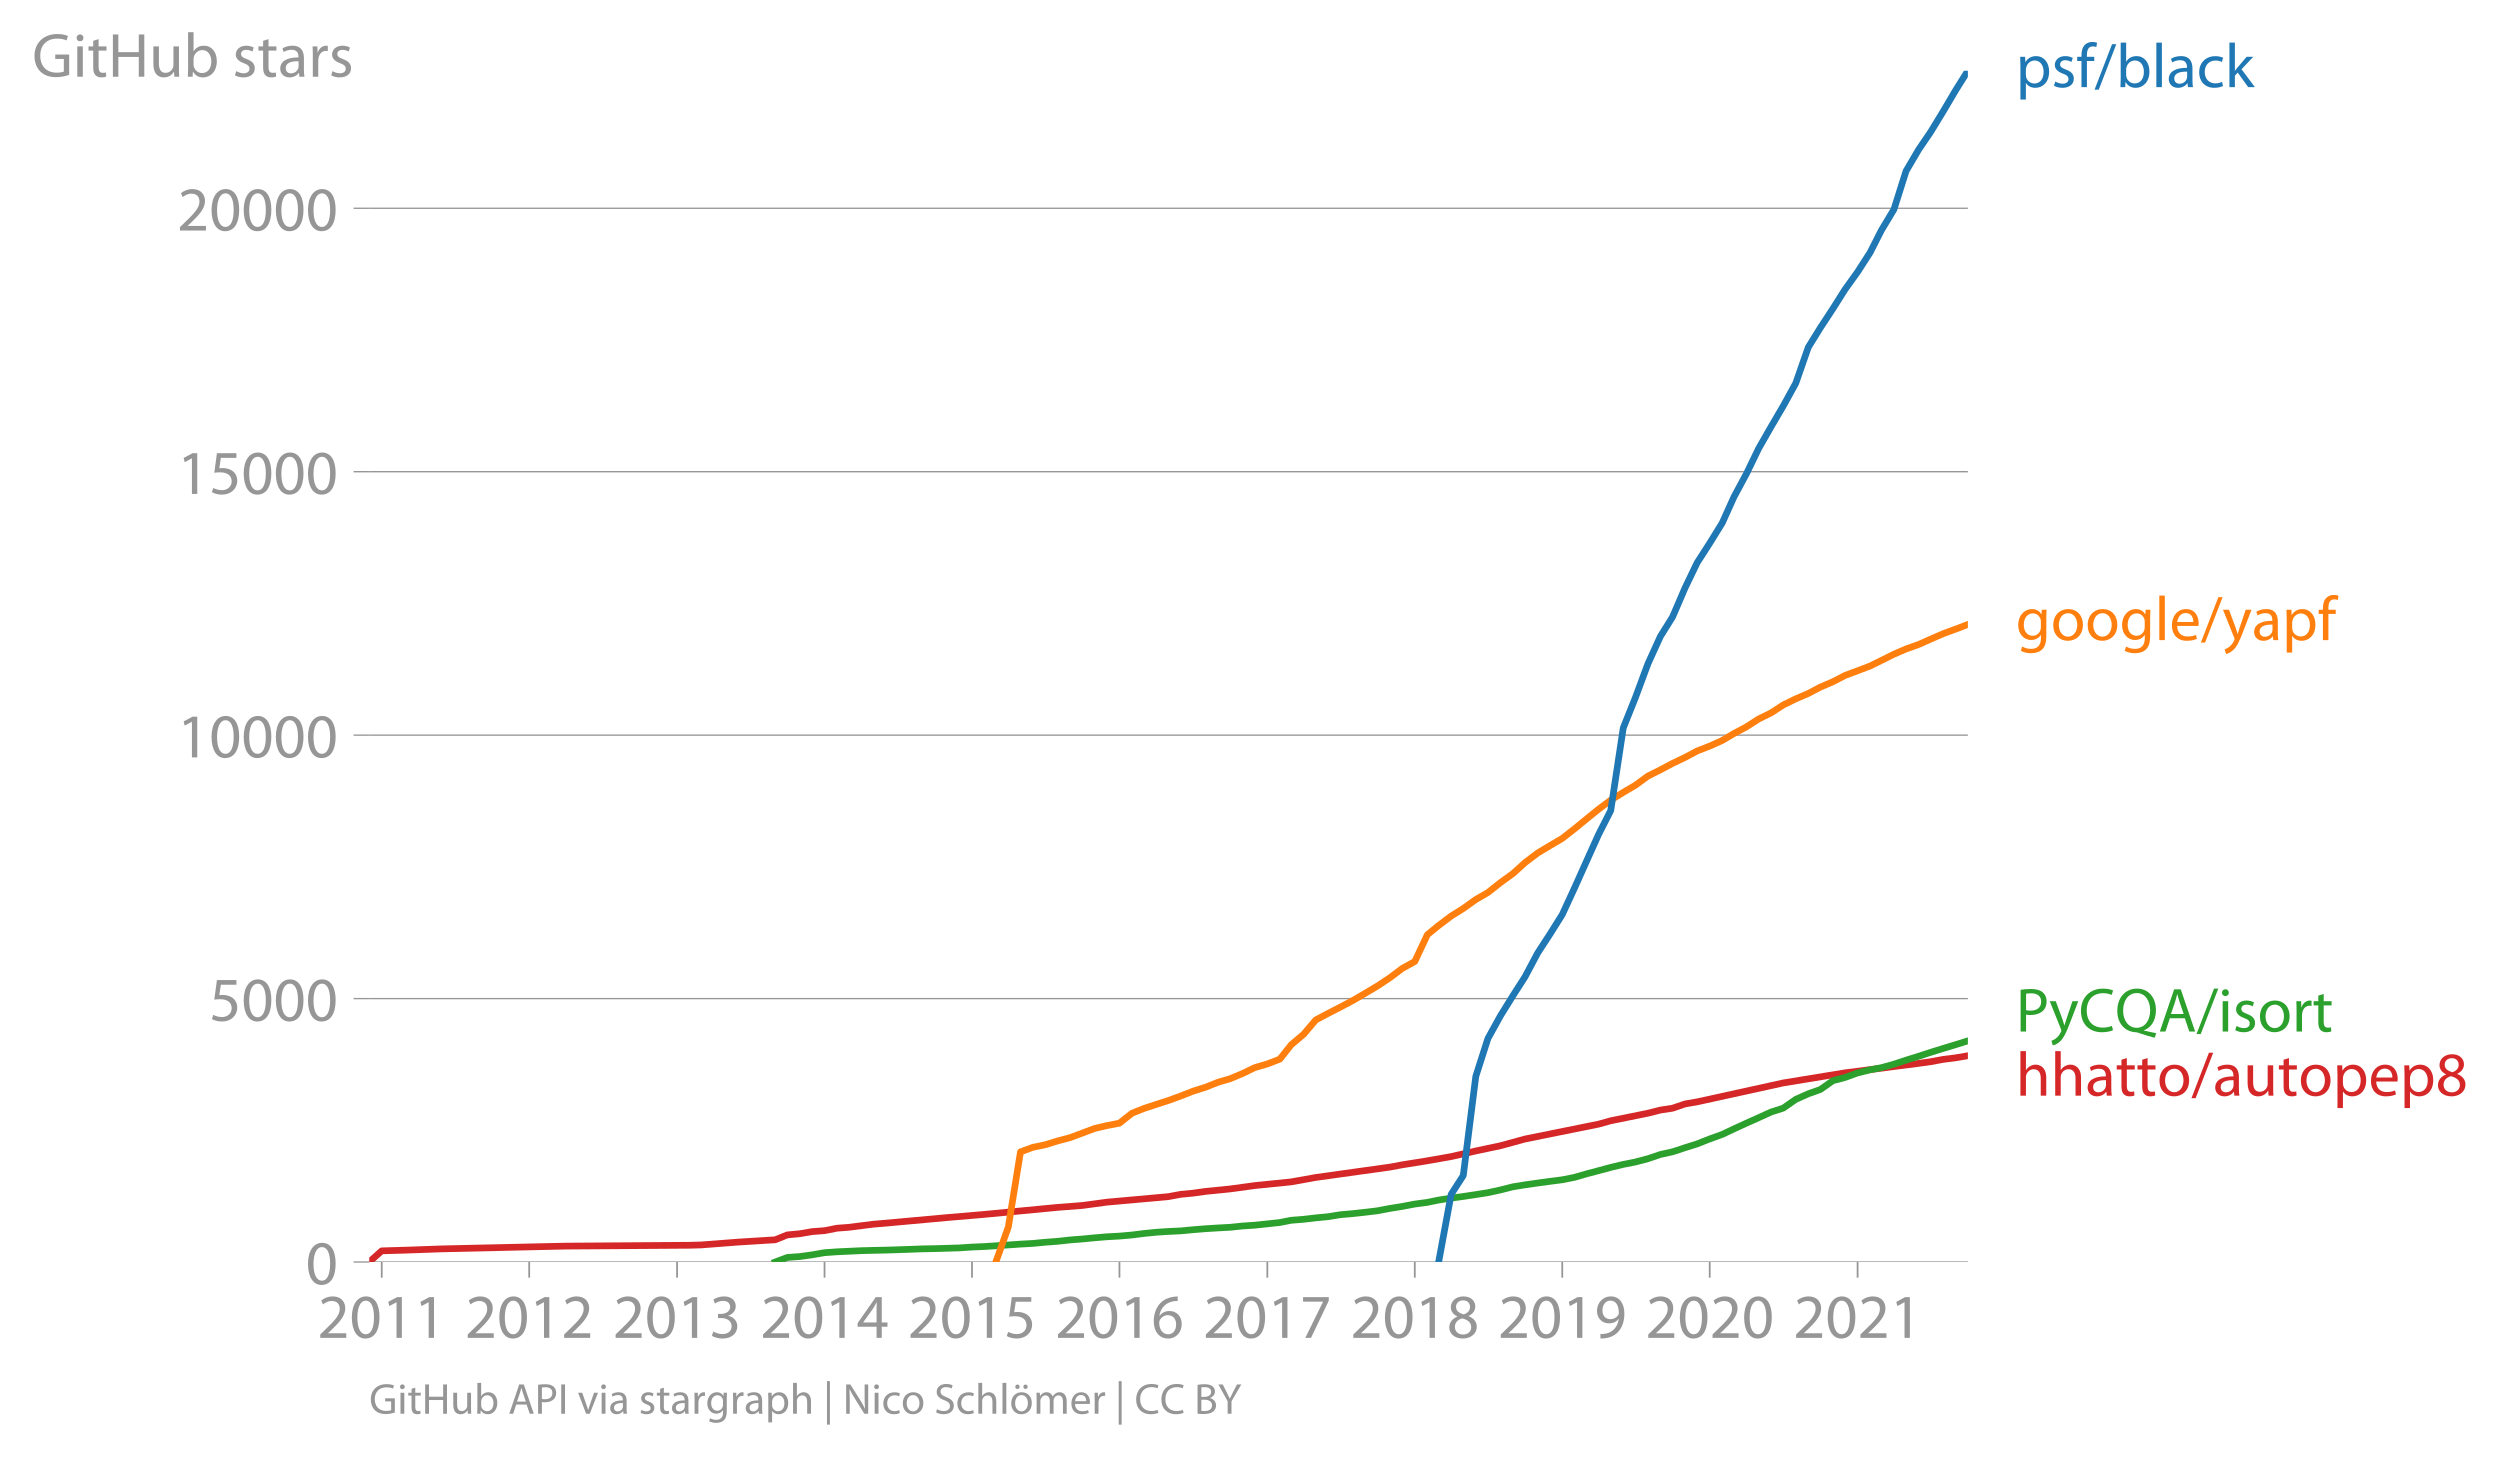
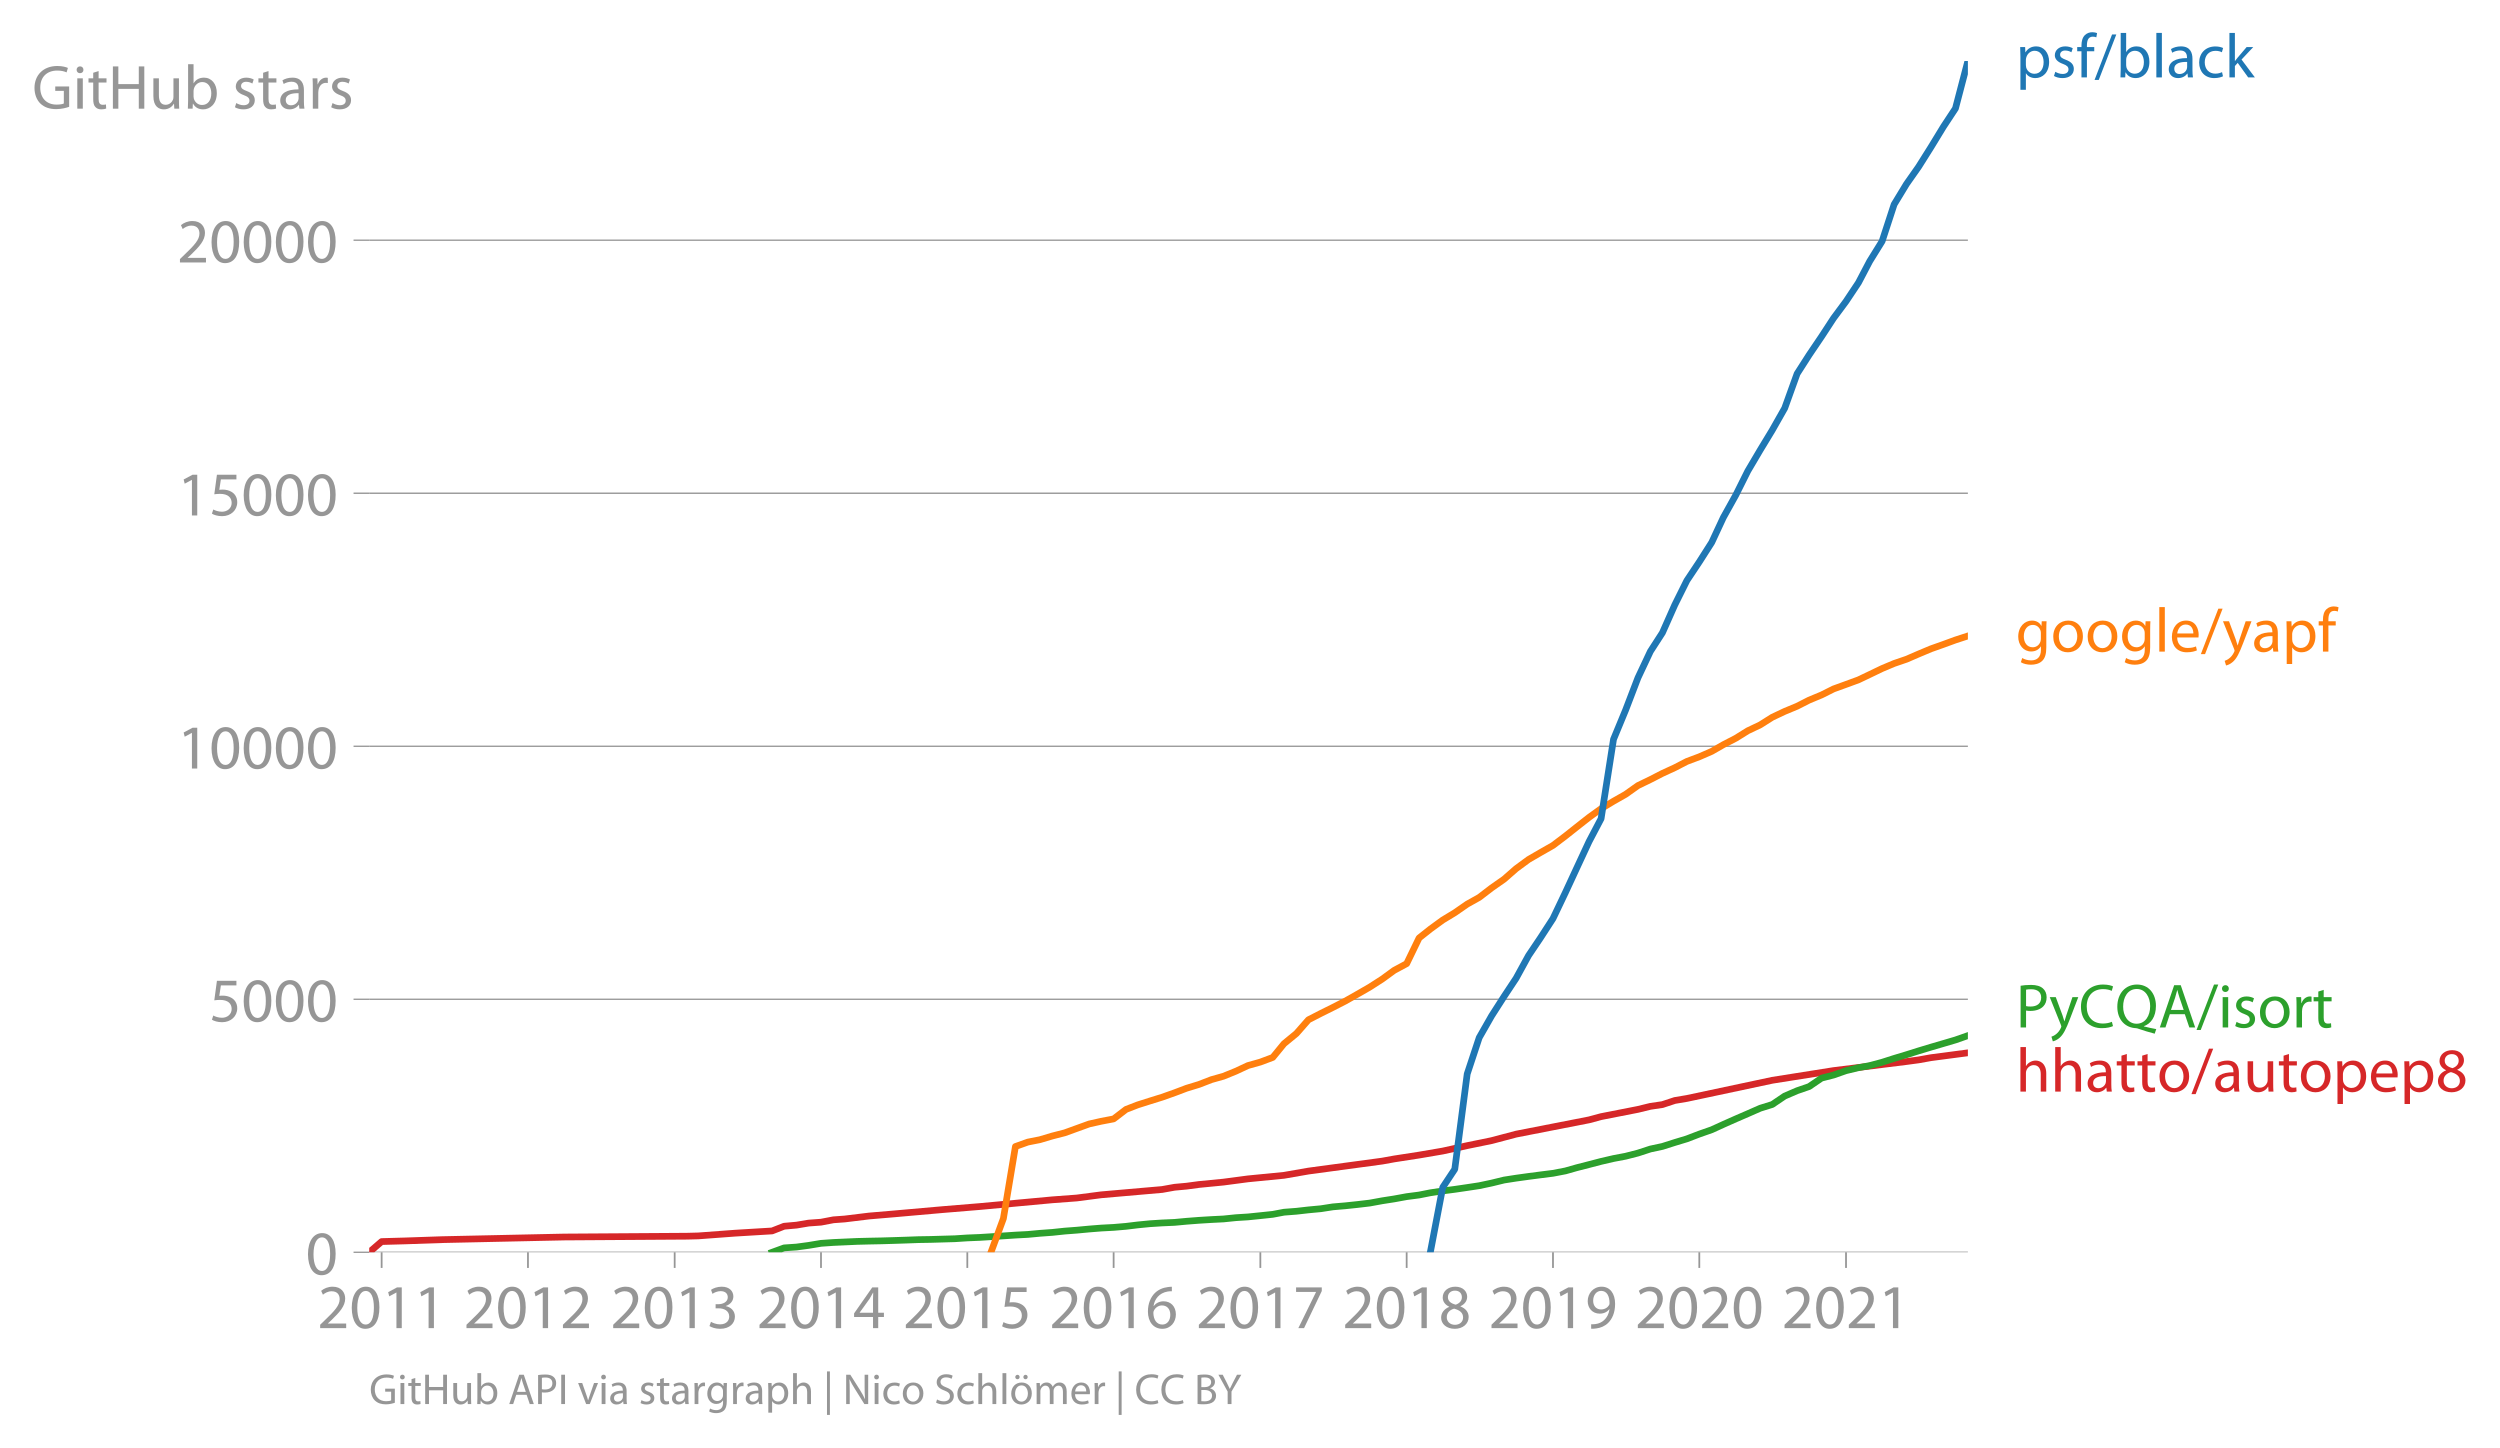
- <svg xmlns="http://www.w3.org/2000/svg" xmlns:xlink="http://www.w3.org/1999/xlink" height="433.924" viewBox="0 0 558.463 325.443" width="744.617">
+ <svg xmlns="http://www.w3.org/2000/svg" xmlns:xlink="http://www.w3.org/1999/xlink" height="431.029" viewBox="0 0 558.463 323.272" width="744.617">
  <defs>
    <style>*{stroke-linecap:butt;stroke-linejoin:round}</style>
  </defs>
  <g id="figure_1">
-     <path d="M0 325.443h558.463V0H0z" style="fill:none" id="patch_1" />
+     <path d="M0 323.272h558.463V0H0z" style="fill:none" id="patch_1" />
    <g id="axes_1">
-       <path d="M82.476 281.916h357.12V15.804H82.476z" style="fill:none" id="patch_2" />
+       <path d="M82.476 279.744h357.12V13.632H82.476z" style="fill:none" id="patch_2" />
      <g id="matplotlib.axis_1">
        <g id="xtick_1">
          <g id="line2d_1">
            <defs>
-               <path d="M0 0v3.5" id="m6f534d6efe" style="stroke:#969696;stroke-width:.4" />
-             </defs>
-             <use style="fill:#969696;stroke:#969696;stroke-width:.4" x="85.274" xlink:href="#m6f534d6efe" y="281.916" />
-           </g>
-           <g style="fill:#969696" transform="matrix(.14 0 0 -.14 70.91 298.856)" id="text_1">
+               <path d="M0 0v3.5" id="m4d431ffaff" style="stroke:#969696;stroke-width:.4" />
+             </defs>
+             <use style="fill:#969696;stroke:#969696;stroke-width:.4" x="85.252" xlink:href="#m4d431ffaff" y="279.744" />
+           </g>
+           <g style="fill:#969696" transform="matrix(.14 0 0 -.14 70.89 296.684)" id="text_1">
            <defs>
              <path d="M2944 0v467H1075v13l333 307c877 845 1434 1466 1434 2234 0 595-378 1209-1274 1209-480 0-890-179-1178-422l180-397c192 160 505 352 883 352 621 0 825-390 825-813-6-627-486-1164-1548-2176L288 346V0h2656z" id="MyriadPro-Regular-32" transform="scale(.01563)" />
              <path d="M1677 4230c-845 0-1447-768-1447-2163C243 691 794-70 1606-70c922 0 1447 780 1447 2195 0 1325-499 2105-1376 2105zm-32-435c582 0 845-672 845-1696 0-1062-276-1734-852-1734-512 0-844 614-844 1696 0 1133 358 1734 851 1734z" id="MyriadPro-Regular-30" transform="scale(.01563)" />
              <path d="M1510 0h544v4160h-480l-908-486 108-429 724 390h12V0z" id="MyriadPro-Regular-31" transform="scale(.01563)" />
            </defs>
            <use xlink:href="#MyriadPro-Regular-32" />
            <use x="51.3" xlink:href="#MyriadPro-Regular-30" />
            <use x="102.6" xlink:href="#MyriadPro-Regular-31" />
            <use x="153.9" xlink:href="#MyriadPro-Regular-31" />
          </g>
        </g>
        <g id="xtick_2">
-           <use style="fill:#969696;stroke:#969696;stroke-width:.4" x="118.215" xlink:href="#m6f534d6efe" y="281.916" id="line2d_2" />
-           <g style="fill:#969696" transform="matrix(.14 0 0 -.14 103.852 298.856)" id="text_2">
+           <use style="fill:#969696;stroke:#969696;stroke-width:.4" x="117.938" xlink:href="#m4d431ffaff" y="279.744" id="line2d_2" />
+           <g style="fill:#969696" transform="matrix(.14 0 0 -.14 103.574 296.684)" id="text_2">
            <use xlink:href="#MyriadPro-Regular-32" />
            <use x="51.3" xlink:href="#MyriadPro-Regular-30" />
            <use x="102.6" xlink:href="#MyriadPro-Regular-31" />
            <use x="153.9" xlink:href="#MyriadPro-Regular-32" />
          </g>
        </g>
        <g id="xtick_3">
-           <use style="fill:#969696;stroke:#969696;stroke-width:.4" x="151.247" xlink:href="#m6f534d6efe" y="281.916" id="line2d_3" />
-           <g style="fill:#969696" transform="matrix(.14 0 0 -.14 136.884 298.856)" id="text_3">
+           <use style="fill:#969696;stroke:#969696;stroke-width:.4" x="150.712" xlink:href="#m4d431ffaff" y="279.744" id="line2d_3" />
+           <g style="fill:#969696" transform="matrix(.14 0 0 -.14 136.35 296.684)" id="text_3">
            <defs>
              <path d="M269 211C474 77 883-70 1350-70c999 0 1517 582 1517 1248 0 582-416 966-928 1068v13c512 186 768 551 768 979 0 506-371 992-1190 992-448 0-871-160-1088-320l147-409c179 128 499 275 832 275 518 0 730-294 730-627 0-493-519-704-928-704H896v-423h314c544 0 1068-249 1075-832 6-345-218-806-941-806-390 0-762 160-922 262L269 211z" id="MyriadPro-Regular-33" transform="scale(.01563)" />
            </defs>
            <use xlink:href="#MyriadPro-Regular-32" />
            <use x="51.3" xlink:href="#MyriadPro-Regular-30" />
            <use x="102.6" xlink:href="#MyriadPro-Regular-31" />
            <use x="153.9" xlink:href="#MyriadPro-Regular-33" />
          </g>
        </g>
        <g id="xtick_4">
-           <use style="fill:#969696;stroke:#969696;stroke-width:.4" x="184.188" xlink:href="#m6f534d6efe" y="281.916" id="line2d_4" />
-           <g style="fill:#969696" transform="matrix(.14 0 0 -.14 169.825 298.856)" id="text_4">
+           <use style="fill:#969696;stroke:#969696;stroke-width:.4" x="183.398" xlink:href="#m4d431ffaff" y="279.744" id="line2d_4" />
+           <g style="fill:#969696" transform="matrix(.14 0 0 -.14 169.034 296.684)" id="text_4">
            <defs>
              <path d="M2560 0v1133h582v441h-582v2586h-608L96 1504v-371h1933V0h531zM666 1574v13l1017 1415c115 192 218 371 346 614h19c-13-218-19-435-19-653V1574H666z" id="MyriadPro-Regular-34" transform="scale(.01563)" />
            </defs>
            <use xlink:href="#MyriadPro-Regular-32" />
            <use x="51.3" xlink:href="#MyriadPro-Regular-30" />
            <use x="102.6" xlink:href="#MyriadPro-Regular-31" />
            <use x="153.9" xlink:href="#MyriadPro-Regular-34" />
          </g>
        </g>
        <g id="xtick_5">
-           <use style="fill:#969696;stroke:#969696;stroke-width:.4" x="217.13" xlink:href="#m6f534d6efe" y="281.916" id="line2d_5" />
-           <g style="fill:#969696" transform="matrix(.14 0 0 -.14 202.766 298.856)" id="text_5">
+           <use style="fill:#969696;stroke:#969696;stroke-width:.4" x="216.083" xlink:href="#m4d431ffaff" y="279.744" id="line2d_5" />
+           <g style="fill:#969696" transform="matrix(.14 0 0 -.14 201.72 296.684)" id="text_5">
            <defs>
              <path d="M2771 4160H781L512 2163c154 19 339 45 576 45 832 0 1190-384 1197-922 0-556-455-902-986-902-377 0-717 128-889 230L269 186C467 58 851-70 1306-70c902 0 1548 608 1548 1420 0 525-268 884-595 1069-256 154-576 224-896 224-153 0-243-13-339-25l160 1068h1587v474z" id="MyriadPro-Regular-35" transform="scale(.01563)" />
            </defs>
            <use xlink:href="#MyriadPro-Regular-32" />
            <use x="51.3" xlink:href="#MyriadPro-Regular-30" />
            <use x="102.6" xlink:href="#MyriadPro-Regular-31" />
            <use x="153.9" xlink:href="#MyriadPro-Regular-35" />
          </g>
        </g>
        <g id="xtick_6">
-           <use style="fill:#969696;stroke:#969696;stroke-width:.4" x="250.071" xlink:href="#m6f534d6efe" y="281.916" id="line2d_6" />
-           <g style="fill:#969696" transform="matrix(.14 0 0 -.14 235.708 298.856)" id="text_6">
+           <use style="fill:#969696;stroke:#969696;stroke-width:.4" x="248.768" xlink:href="#m4d431ffaff" y="279.744" id="line2d_6" />
+           <g style="fill:#969696" transform="matrix(.14 0 0 -.14 234.405 296.684)" id="text_6">
            <defs>
              <path d="M2662 4224c-102 0-243-6-409-32-525-64-986-275-1331-614-410-410-704-1056-704-1876C218 621 800-70 1690-70c864 0 1382 704 1382 1465 0 813-518 1344-1254 1344-461 0-807-217-1005-480h-19c96 685 563 1331 1446 1479 160 25 307 32 422 25v461zM1690 365c-589 0-903 505-916 1190 0 103 26 186 64 250 154 301 468 512 807 512 518 0 857-359 857-954s-326-998-806-998h-6z" id="MyriadPro-Regular-36" transform="scale(.01563)" />
            </defs>
            <use xlink:href="#MyriadPro-Regular-32" />
            <use x="51.3" xlink:href="#MyriadPro-Regular-30" />
            <use x="102.6" xlink:href="#MyriadPro-Regular-31" />
            <use x="153.9" xlink:href="#MyriadPro-Regular-36" />
          </g>
        </g>
        <g id="xtick_7">
-           <use style="fill:#969696;stroke:#969696;stroke-width:.4" x="283.102" xlink:href="#m6f534d6efe" y="281.916" id="line2d_7" />
-           <g style="fill:#969696" transform="matrix(.14 0 0 -.14 268.74 298.856)" id="text_7">
+           <use style="fill:#969696;stroke:#969696;stroke-width:.4" x="281.543" xlink:href="#m4d431ffaff" y="279.744" id="line2d_7" />
+           <g style="fill:#969696" transform="matrix(.14 0 0 -.14 267.18 296.684)" id="text_7">
            <defs>
              <path d="M365 4160v-467h2035v-13L595 0h583l1811 3789v371H365z" id="MyriadPro-Regular-37" transform="scale(.01563)" />
            </defs>
            <use xlink:href="#MyriadPro-Regular-32" />
            <use x="51.3" xlink:href="#MyriadPro-Regular-30" />
            <use x="102.6" xlink:href="#MyriadPro-Regular-31" />
            <use x="153.9" xlink:href="#MyriadPro-Regular-37" />
          </g>
        </g>
        <g id="xtick_8">
-           <use style="fill:#969696;stroke:#969696;stroke-width:.4" x="316.044" xlink:href="#m6f534d6efe" y="281.916" id="line2d_8" />
-           <g style="fill:#969696" transform="matrix(.14 0 0 -.14 301.68 298.856)" id="text_8">
+           <use style="fill:#969696;stroke:#969696;stroke-width:.4" x="314.228" xlink:href="#m4d431ffaff" y="279.744" id="line2d_8" />
+           <g style="fill:#969696" transform="matrix(.14 0 0 -.14 299.865 296.684)" id="text_8">
            <defs>
              <path d="M1062 2170c-512-218-825-589-825-1114C237 448 762-70 1632-70c794 0 1414 486 1414 1209 0 506-320 871-838 1075v20c512 243 685 620 685 972 0 519-403 1024-1210 1024-729 0-1286-448-1286-1107 0-358 198-717 659-934l6-19zm583-1831c-531 0-851 371-832 794 0 397 262 717 749 857 563-160 915-403 915-908 0-423-327-743-832-743zm6 3488c506 0 704-345 704-678 0-378-275-634-633-755-480 128-794 352-794 768 0 358 256 665 723 665z" id="MyriadPro-Regular-38" transform="scale(.01563)" />
            </defs>
            <use xlink:href="#MyriadPro-Regular-32" />
            <use x="51.3" xlink:href="#MyriadPro-Regular-30" />
            <use x="102.6" xlink:href="#MyriadPro-Regular-31" />
            <use x="153.9" xlink:href="#MyriadPro-Regular-38" />
          </g>
        </g>
        <g id="xtick_9">
-           <use style="fill:#969696;stroke:#969696;stroke-width:.4" x="348.985" xlink:href="#m6f534d6efe" y="281.916" id="line2d_9" />
-           <g style="fill:#969696" transform="matrix(.14 0 0 -.14 334.622 298.856)" id="text_9">
+           <use style="fill:#969696;stroke:#969696;stroke-width:.4" x="346.913" xlink:href="#m4d431ffaff" y="279.744" id="line2d_9" />
+           <g style="fill:#969696" transform="matrix(.14 0 0 -.14 332.55 296.684)" id="text_9">
            <defs>
              <path d="M614-64c135-6 314 0 519 32 448 51 889 243 1209 557 410 397 717 1037 717 1952 0 1062-525 1753-1376 1753S262 3539 262 2752c0-710 480-1274 1229-1274 416 0 749 167 979 448h20c-77-492-276-857-551-1107-237-224-544-358-870-403-192-19-333-32-455-19V-64zm1024 3866c589 0 852-544 852-1255 0-89-20-153-52-205-147-249-441-435-819-435-486 0-800 365-800 883 0 589 339 1012 813 1012h6z" id="MyriadPro-Regular-39" transform="scale(.01563)" />
            </defs>
            <use xlink:href="#MyriadPro-Regular-32" />
            <use x="51.3" xlink:href="#MyriadPro-Regular-30" />
            <use x="102.6" xlink:href="#MyriadPro-Regular-31" />
            <use x="153.9" xlink:href="#MyriadPro-Regular-39" />
          </g>
        </g>
        <g id="xtick_10">
-           <use style="fill:#969696;stroke:#969696;stroke-width:.4" x="381.926" xlink:href="#m6f534d6efe" y="281.916" id="line2d_10" />
-           <g style="fill:#969696" transform="matrix(.14 0 0 -.14 367.563 298.856)" id="text_10">
+           <use style="fill:#969696;stroke:#969696;stroke-width:.4" x="379.599" xlink:href="#m4d431ffaff" y="279.744" id="line2d_10" />
+           <g style="fill:#969696" transform="matrix(.14 0 0 -.14 365.236 296.684)" id="text_10">
            <use xlink:href="#MyriadPro-Regular-32" />
            <use x="51.3" xlink:href="#MyriadPro-Regular-30" />
            <use x="102.6" xlink:href="#MyriadPro-Regular-32" />
            <use x="153.9" xlink:href="#MyriadPro-Regular-30" />
          </g>
        </g>
        <g id="xtick_11">
-           <use style="fill:#969696;stroke:#969696;stroke-width:.4" x="414.958" xlink:href="#m6f534d6efe" y="281.916" id="line2d_11" />
-           <g style="fill:#969696" transform="matrix(.14 0 0 -.14 400.595 298.856)" id="text_11">
+           <use style="fill:#969696;stroke:#969696;stroke-width:.4" x="412.373" xlink:href="#m4d431ffaff" y="279.744" id="line2d_11" />
+           <g style="fill:#969696" transform="matrix(.14 0 0 -.14 398.01 296.684)" id="text_11">
            <use xlink:href="#MyriadPro-Regular-32" />
            <use x="51.3" xlink:href="#MyriadPro-Regular-30" />
            <use x="102.6" xlink:href="#MyriadPro-Regular-32" />
            <use x="153.9" xlink:href="#MyriadPro-Regular-31" />
          </g>
        </g>
      </g>
      <g id="matplotlib.axis_2">
        <g id="ytick_1">
-           <path clip-path="url(#p0a1c5dd155)" d="M82.476 281.916h357.12" style="fill:none;stroke:#969696;stroke-linecap:square;stroke-width:.3" id="line2d_12" />
+           <path clip-path="url(#p0f6d5cdd6c)" d="M82.476 279.744h357.12" style="fill:none;stroke:#969696;stroke-linecap:square;stroke-width:.3" id="line2d_12" />
          <g id="line2d_13">
            <defs>
-               <path d="M0 0h-3.5" id="m7a7865ff17" style="stroke:#969696;stroke-width:.3" />
-             </defs>
-             <use style="fill:#969696;stroke:#969696;stroke-width:.3" x="82.476" xlink:href="#m7a7865ff17" y="281.916" />
-           </g>
-           <use xlink:href="#MyriadPro-Regular-30" style="fill:#969696" transform="matrix(.14 0 0 -.14 68.295 286.886)" id="text_12" />
+               <path d="M0 0h-3.5" id="m57608f3eb5" style="stroke:#969696;stroke-width:.3" />
+             </defs>
+             <use style="fill:#969696;stroke:#969696;stroke-width:.3" x="82.476" xlink:href="#m57608f3eb5" y="279.744" />
+           </g>
+           <use xlink:href="#MyriadPro-Regular-30" style="fill:#969696" transform="matrix(.14 0 0 -.14 68.295 284.714)" id="text_12" />
        </g>
        <g id="ytick_2">
-           <path clip-path="url(#p0a1c5dd155)" d="M82.476 223.068h357.12" style="fill:none;stroke:#969696;stroke-linecap:square;stroke-width:.3" id="line2d_14" />
-           <use style="fill:#969696;stroke:#969696;stroke-width:.3" x="82.476" xlink:href="#m7a7865ff17" y="223.068" id="line2d_15" />
-           <g style="fill:#969696" transform="matrix(.14 0 0 -.14 46.75 228.038)" id="text_13">
+           <path clip-path="url(#p0f6d5cdd6c)" d="M82.476 223.223h357.12" style="fill:none;stroke:#969696;stroke-linecap:square;stroke-width:.3" id="line2d_14" />
+           <use style="fill:#969696;stroke:#969696;stroke-width:.3" x="82.476" xlink:href="#m57608f3eb5" y="223.223" id="line2d_15" />
+           <g style="fill:#969696" transform="matrix(.14 0 0 -.14 46.75 228.193)" id="text_13">
            <use xlink:href="#MyriadPro-Regular-35" />
            <use x="51.3" xlink:href="#MyriadPro-Regular-30" />
            <use x="102.6" xlink:href="#MyriadPro-Regular-30" />
            <use x="153.9" xlink:href="#MyriadPro-Regular-30" />
          </g>
        </g>
        <g id="ytick_3">
-           <path clip-path="url(#p0a1c5dd155)" d="M82.476 164.22h357.12" style="fill:none;stroke:#969696;stroke-linecap:square;stroke-width:.3" id="line2d_16" />
-           <use style="fill:#969696;stroke:#969696;stroke-width:.3" x="82.476" xlink:href="#m7a7865ff17" y="164.219" id="line2d_17" />
-           <g style="fill:#969696" transform="matrix(.14 0 0 -.14 39.568 169.19)" id="text_14">
+           <path clip-path="url(#p0f6d5cdd6c)" d="M82.476 166.702h357.12" style="fill:none;stroke:#969696;stroke-linecap:square;stroke-width:.3" id="line2d_16" />
+           <use style="fill:#969696;stroke:#969696;stroke-width:.3" x="82.476" xlink:href="#m57608f3eb5" y="166.702" id="line2d_17" />
+           <g style="fill:#969696" transform="matrix(.14 0 0 -.14 39.568 171.672)" id="text_14">
            <use xlink:href="#MyriadPro-Regular-31" />
            <use x="51.3" xlink:href="#MyriadPro-Regular-30" />
            <use x="102.6" xlink:href="#MyriadPro-Regular-30" />
            <use x="153.9" xlink:href="#MyriadPro-Regular-30" />
            <use x="205.2" xlink:href="#MyriadPro-Regular-30" />
          </g>
        </g>
        <g id="ytick_4">
-           <path clip-path="url(#p0a1c5dd155)" d="M82.476 105.371h357.12" style="fill:none;stroke:#969696;stroke-linecap:square;stroke-width:.3" id="line2d_18" />
-           <use style="fill:#969696;stroke:#969696;stroke-width:.3" x="82.476" xlink:href="#m7a7865ff17" y="105.371" id="line2d_19" />
-           <g style="fill:#969696" transform="matrix(.14 0 0 -.14 39.568 110.341)" id="text_15">
+           <path clip-path="url(#p0f6d5cdd6c)" d="M82.476 110.181h357.12" style="fill:none;stroke:#969696;stroke-linecap:square;stroke-width:.3" id="line2d_18" />
+           <use style="fill:#969696;stroke:#969696;stroke-width:.3" x="82.476" xlink:href="#m57608f3eb5" y="110.181" id="line2d_19" />
+           <g style="fill:#969696" transform="matrix(.14 0 0 -.14 39.568 115.151)" id="text_15">
            <use xlink:href="#MyriadPro-Regular-31" />
            <use x="51.3" xlink:href="#MyriadPro-Regular-35" />
            <use x="102.6" xlink:href="#MyriadPro-Regular-30" />
            <use x="153.9" xlink:href="#MyriadPro-Regular-30" />
            <use x="205.2" xlink:href="#MyriadPro-Regular-30" />
          </g>
        </g>
        <g id="ytick_5">
-           <path clip-path="url(#p0a1c5dd155)" d="M82.476 46.523h357.12" style="fill:none;stroke:#969696;stroke-linecap:square;stroke-width:.3" id="line2d_20" />
-           <use style="fill:#969696;stroke:#969696;stroke-width:.3" x="82.476" xlink:href="#m7a7865ff17" y="46.523" id="line2d_21" />
-           <g style="fill:#969696" transform="matrix(.14 0 0 -.14 39.568 51.493)" id="text_16">
+           <path clip-path="url(#p0f6d5cdd6c)" d="M82.476 53.66h357.12" style="fill:none;stroke:#969696;stroke-linecap:square;stroke-width:.3" id="line2d_20" />
+           <use style="fill:#969696;stroke:#969696;stroke-width:.3" x="82.476" xlink:href="#m57608f3eb5" y="53.66" id="line2d_21" />
+           <g style="fill:#969696" transform="matrix(.14 0 0 -.14 39.568 58.63)" id="text_16">
            <use xlink:href="#MyriadPro-Regular-32" />
            <use x="51.3" xlink:href="#MyriadPro-Regular-30" />
            <use x="102.6" xlink:href="#MyriadPro-Regular-30" />
            <use x="153.9" xlink:href="#MyriadPro-Regular-30" />
            <use x="205.2" xlink:href="#MyriadPro-Regular-30" />
          </g>
        </g>
-         <g style="fill:#969696" transform="matrix(.14 0 0 -.14 7.2 17.14)" id="text_17">
+         <g style="fill:#969696" transform="matrix(.14 0 0 -.14 7.2 24.278)" id="text_17">
          <defs>
            <path d="M3770 2266H2349v-448h877V531c-128-64-378-115-743-115-1005 0-1664 646-1664 1741 0 1081 685 1734 1735 1734 435 0 723-83 953-185l135 454c-186 90-576 198-1076 198-1446 0-2329-940-2336-2227 0-672 231-1248 602-1606 422-403 960-570 1613-570 582 0 1075 147 1325 237v2074z" id="MyriadPro-Regular-47" transform="scale(.01563)" />
            <path d="M1030 0v3098H467V0h563zM749 4320c-205 0-352-154-352-352 0-192 141-346 339-346 224 0 365 154 358 346 0 198-134 352-345 352z" id="MyriadPro-Regular-69" transform="scale(.01563)" />
            <path d="M595 3667v-569H115v-429h480V979c0-365 58-640 218-806C947 19 1158-70 1421-70c217 0 390 38 499 83l-26 422c-83-25-172-38-326-38-314 0-422 217-422 601v1671h806v429h-806v742l-551-173z" id="MyriadPro-Regular-74" transform="scale(.01563)" />
            <path d="M486 4314V0h557v2022h2087V0h563v4314h-563V2509H1043v1805H486z" id="MyriadPro-Regular-48" transform="scale(.01563)" />
            <path d="M3059 3098h-563V1197c0-103-19-205-51-288-103-250-365-512-743-512-512 0-691 397-691 985v1716H448V1286C448 198 1030-70 1517-70c550 0 877 326 1024 576h13l32-506h499c-19 243-26 525-26 845v2253z" id="MyriadPro-Regular-75" transform="scale(.01563)" />
            <path d="M467 800c0-275-13-589-25-800h486l26 512h19c230-410 589-582 1037-582 691 0 1388 550 1388 1657 7 941-537 1581-1305 1581-499 0-858-224-1056-570h-13v1946H467V800zm557 998c0 90 19 167 32 231 115 429 474 691 858 691 601 0 921-531 921-1152 0-710-352-1190-941-1190-409 0-736 268-844 659-13 64-26 134-26 205v556z" id="MyriadPro-Regular-62" transform="scale(.01563)" />
            <path d="M250 147C467 19 781-70 1120-70c736 0 1158 390 1158 934 0 461-275 730-812 934-404 154-589 269-589 525 0 231 185 423 518 423 288 0 512-103 634-180l141 410c-173 102-448 192-762 192-666 0-1069-410-1069-909 0-371 263-678 819-877 416-153 576-300 576-569 0-256-192-461-601-461-282 0-576 115-743 224L250 147z" id="MyriadPro-Regular-73" transform="scale(.01563)" />
            <path d="M2643 1901c0 621-230 1267-1177 1267-391 0-762-109-1018-275l128-371c218 140 518 230 806 230 634 0 704-461 704-717v-64C890 1978 224 1568 224 819c0-448 320-889 947-889 442 0 775 217 947 460h20l44-390h512c-38 211-51 474-51 742v1159zm-544-858c0-57-13-121-32-179-89-262-345-518-749-518-288 0-531 172-531 537 0 602 698 711 1312 698v-538z" id="MyriadPro-Regular-61" transform="scale(.01563)" />
            <path d="M467 0h557v1651c0 96 13 186 26 263 76 422 358 723 755 723 77 0 134-7 192-19v531c-51 13-96 19-160 19-378 0-717-262-858-678h-25l-20 608H442c19-288 25-602 25-967V0z" id="MyriadPro-Regular-72" transform="scale(.01563)" />
          </defs>
          <use xlink:href="#MyriadPro-Regular-47" />
          <use x="64.6" xlink:href="#MyriadPro-Regular-69" />
          <use x="88" xlink:href="#MyriadPro-Regular-74" />
          <use x="121.1" xlink:href="#MyriadPro-Regular-48" />
          <use x="186.3" xlink:href="#MyriadPro-Regular-75" />
          <use x="241.4" xlink:href="#MyriadPro-Regular-62" />
          <use x="298.3" xlink:href="#MyriadPro-Regular-20" />
          <use x="319.5" xlink:href="#MyriadPro-Regular-73" />
          <use x="359.1" xlink:href="#MyriadPro-Regular-74" />
          <use x="392.2" xlink:href="#MyriadPro-Regular-61" />
          <use x="440.4" xlink:href="#MyriadPro-Regular-72" />
          <use x="473.1" xlink:href="#MyriadPro-Regular-73" />
        </g>
      </g>
-       <path clip-path="url(#p0a1c5dd155)" d="m82.476 281.916 2.798-2.495 5.325-.153 8.303-.294 22.111-.495 5.415-.117 27.617-.189 2.527-.07 8.303-.636 8.303-.518 2.707-1.094 2.798-.26 2.707-.47 2.798-.212 2.798-.553 2.527-.188 5.505-.695 5.505-.482 11.101-1.013 8.303-.706 16.336-1.565 5.505-.424 5.505-.741 13.718-1.236 2.798-.518 2.707-.259 2.798-.388 5.505-.554 5.506-.753 8.122-.824 5.505-.988 16.606-2.319 2.708-.506 5.595-.895 5.325-.941 5.506-1.26 5.505-1.165 5.505-1.506 16.426-3.32 2.707-.753 8.303-1.683 2.798-.706 2.707-.412 2.798-.953 2.708-.47 19.223-4.226 13.808-2.26 16.426-2.107 2.707-.376 2.798-.518 2.798-.353 2.707-.46h0" style="fill:none;stroke:#d62728;stroke-linecap:square;stroke-width:1.5" id="line2d_22" />
-       <path clip-path="url(#p0a1c5dd155)" d="m173.178 281.916 2.707-1.024 2.798-.2 2.707-.377 2.798-.482 2.798-.2 2.527-.118 2.798-.13 2.707-.07 2.798-.059 2.707-.082 2.798-.095 2.798-.105 2.708-.048 2.797-.082 2.708-.082 2.798-.189 2.797-.117 2.527-.165 2.798-.188 2.708-.189 2.797-.153 2.708-.259 2.798-.212 2.797-.306 2.708-.211 2.798-.271 2.707-.224 2.798-.153 2.798-.247 2.617-.33 2.798-.282 2.707-.176 2.798-.13 2.707-.259 2.798-.223 2.798-.177 2.707-.141 2.798-.294 2.708-.177 2.797-.294 2.798-.306 2.527-.495 2.798-.223 2.707-.318 2.798-.27 2.708-.436 2.797-.247 2.798-.306 2.708-.33 2.797-.53 2.708-.435 2.798-.53 2.797-.376 2.528-.518 2.797-.436 2.708-.365 2.798-.423 2.707-.424 2.798-.612 2.798-.706 2.707-.436 2.798-.4 2.707-.365 2.798-.364 2.798-.554 2.527-.741 2.798-.742 2.707-.73 2.798-.67 2.707-.53 2.798-.741 2.798-.942 2.707-.6 2.798-.918 2.708-.848 2.797-1.106 2.798-1.012 2.617-1.236 2.798-1.283 2.708-1.212 2.797-1.271 2.708-.871 2.798-1.954 2.797-1.248 2.708-.965 2.798-1.965 2.707-.718 2.798-1.012 2.798-.695 2.527-.482 2.797-.777 2.708-.895 2.798-.87 2.707-.883 2.798-.871 2.798-.848 2.707-.847" style="fill:none;stroke:#2ca02c;stroke-linecap:square;stroke-width:1.5" id="line2d_23" />
-       <path clip-path="url(#p0a1c5dd155)" d="m222.454 281.916 2.798-7.85 2.708-16.749 2.797-1.035 2.708-.554 2.798-.859 2.797-.741 2.708-1.012 2.798-1.048 2.707-.624 2.798-.553 2.798-2.213 2.617-1.047 2.798-.918 2.707-.871 2.798-1.024 2.707-1.06 2.798-.882 2.798-1.118 2.707-.789 2.798-1.177 2.708-1.306 2.797-.812 2.798-1.083 2.527-3.19 2.798-2.377 2.707-3.19 2.798-1.483 2.708-1.388 2.797-1.483 2.798-1.636 2.708-1.613 2.797-1.86 2.708-2.036 2.798-1.553 2.797-5.967 2.528-2.072 2.797-2.107 2.708-1.694 2.798-2.001 2.707-1.566 2.798-2.212 2.798-2.025 2.707-2.448 2.798-2.13 2.707-1.624 2.798-1.648 2.798-2.19 2.527-2.07 2.798-2.272 2.707-2.013 2.798-1.742 2.707-1.589 2.798-2.048 2.798-1.4 2.707-1.436 2.798-1.33 2.708-1.448 2.797-1.083 2.798-1.259 2.617-1.554 2.798-1.494 2.708-1.742 2.797-1.377 2.708-1.766 2.798-1.365 2.797-1.2 2.708-1.425 2.798-1.2 2.707-1.4 2.798-1.048 2.798-1.06 2.527-1.247 2.797-1.389 2.708-1.177 2.798-.988 2.707-1.213 2.798-1.212 2.798-1.024 2.707-1.036" style="fill:none;stroke:#ff7f0e;stroke-linecap:square;stroke-width:1.5" id="line2d_24" />
-       <g style="fill:#1f77b4" transform="matrix(.14 0 0 -.14 450.31 19.465)" id="text_18">
+       <path clip-path="url(#p0f6d5cdd6c)" d="m82.476 279.744 2.776-2.396 5.284-.147 8.238-.283 21.94-.474 5.372-.114 27.402-.18 2.508-.068 8.238-.61 8.239-.498 2.686-1.051 2.776-.249 2.687-.452 2.776-.204 2.776-.53 2.507-.182 5.462-.667 5.463-.463 11.014-.972 8.239-.679 16.208-1.503 5.463-.407 5.462-.712 13.611-1.187 2.776-.498 2.687-.248 2.776-.373 5.462-.532 5.463-.723 8.06-.791 5.462-.95 16.477-2.227 2.686-.486 5.552-.859 5.284-.904 5.462-1.21 5.462-1.119 5.463-1.447 16.298-3.188 2.686-.723 8.239-1.617 2.776-.678 2.686-.396 2.776-.915 2.687-.452 19.074-4.059 13.7-2.17 16.298-2.023 2.687-.362 2.776-.498 8.238-1.085h0" style="fill:none;stroke:#d62728;stroke-linecap:square;stroke-width:1.5" id="line2d_22" />
+       <path clip-path="url(#p0f6d5cdd6c)" d="m172.473 279.744 2.686-.983 2.776-.192 2.687-.362 2.776-.463 2.776-.193 2.507-.113 2.776-.124 2.686-.068 2.776-.056 2.687-.08 2.776-.09 2.776-.102 2.686-.045 2.776-.08 2.687-.078 2.776-.181 2.776-.113 2.507-.158 2.776-.181 2.687-.181 2.776-.147 2.686-.249 2.776-.203 2.776-.294 2.687-.204 2.776-.26 2.686-.214 2.776-.147 2.776-.238 2.597-.316 2.776-.272 2.686-.17 2.776-.123 2.687-.25 2.776-.214 2.776-.17 2.686-.135 2.776-.283 2.687-.17 2.776-.282 2.776-.294 2.507-.475 2.776-.214 2.687-.306 2.776-.26 2.686-.418 2.776-.237 2.776-.294 2.687-.317 2.776-.508 2.686-.419 2.776-.508 2.776-.362 2.508-.497 2.776-.419 2.686-.35 2.776-.407 2.686-.407 2.776-.588 2.776-.678 2.687-.418 2.776-.385 2.686-.35 2.776-.35 2.776-.532 2.508-.712 2.776-.712 2.686-.701 2.776-.644 2.687-.509 2.776-.712 2.776-.905 2.686-.576 2.776-.882 2.687-.814 2.776-1.062 2.776-.972 2.597-1.187 2.776-1.233 2.686-1.164 2.776-1.22 2.687-.837 2.776-1.877 2.776-1.198 2.686-.927 2.776-1.888 2.686-.69 2.776-.971 2.776-.667 2.508-.464 2.776-.746 2.686-.859 2.776-.837 2.687-.847 2.776-.837 2.776-.814 2.686-.791 2.776-.972" style="fill:none;stroke:#2ca02c;stroke-linecap:square;stroke-width:1.5" id="line2d_23" />
+       <path clip-path="url(#p0f6d5cdd6c)" d="m221.366 279.744 2.776-7.54 2.687-16.085 2.776-.995 2.686-.531 2.776-.826 2.776-.712 2.687-.972 2.776-1.006 2.686-.6 2.776-.53 2.776-2.126 2.597-1.006 2.776-.881 2.686-.837 2.776-.983 2.687-1.018 2.776-.848 2.776-1.074 2.686-.757 2.776-1.13 2.687-1.255 2.776-.78 2.776-1.04 2.507-3.064 2.776-2.283 2.687-3.063 2.776-1.425 2.686-1.334 2.776-1.424 2.776-1.571 2.687-1.549 2.776-1.786 2.686-1.956 2.776-1.492 2.776-5.731 2.508-1.99 2.776-2.023 2.686-1.628 2.776-1.922 2.686-1.503 2.776-2.125 2.776-1.944 2.687-2.352 2.776-2.046 2.686-1.56 2.776-1.582 2.776-2.103 2.508-1.99 2.776-2.181 2.686-1.933 2.776-1.673 2.687-1.526 2.776-1.967 2.776-1.345 2.686-1.38 2.776-1.277 2.687-1.39 2.776-1.04 2.776-1.21 2.597-1.492 2.776-1.436 2.686-1.673 2.776-1.322 2.687-1.696 2.776-1.311 2.776-1.153 2.686-1.368 2.776-1.153 2.686-1.345 2.776-1.006 2.776-1.018 2.508-1.198 2.776-1.334 2.686-1.13 2.776-.95 2.687-1.164 2.776-1.164 2.776-.984 2.686-.983 2.776-.905" style="fill:none;stroke:#ff7f0e;stroke-linecap:square;stroke-width:1.5" id="line2d_24" />
+       <g style="fill:#1f77b4" transform="matrix(.14 0 0 -.14 450.31 17.293)" id="text_18">
        <defs>
          <path d="M467-1267h557V416h13c185-307 544-486 953-486 730 0 1408 550 1408 1664 0 940-563 1574-1312 1574-505 0-870-224-1100-602h-13l-26 532H442c12-295 25-615 25-1012v-3353zm557 3059c0 77 19 160 38 230 109 423 468 698 852 698 595 0 921-531 921-1152 0-710-345-1197-941-1197-403 0-742 269-844 659-13 71-26 148-26 231v531z" id="MyriadPro-Regular-70" transform="scale(.01563)" />
          <path d="M1082 0v2669h748v429h-748v166c0 474 121 896 601 896 160 0 275-32 359-70l76 435c-108 45-281 89-480 89-262 0-544-83-755-288-262-249-358-646-358-1081v-147H90v-429h435V0h557z" id="MyriadPro-Regular-66" transform="scale(.01563)" />
          <path d="m422-256 1792 4640h-435L-6-256h428z" id="MyriadPro-Regular-2f" transform="scale(.01563)" />
          <path d="M467 0h563v4544H467V0z" id="MyriadPro-Regular-6c" transform="scale(.01563)" />
          <path d="M2579 538c-160-71-371-154-691-154-614 0-1075 442-1075 1158 0 647 384 1172 1094 1172 307 0 519-71 653-148l128 436c-154 76-448 160-781 160-1011 0-1664-692-1664-1645C243 570 851-70 1786-70c416 0 742 108 889 185l-96 423z" id="MyriadPro-Regular-63" transform="scale(.01563)" />
          <path d="M1024 4544H467V0h557v1165l288 320L2381 0h685L1702 1824l1197 1274h-678l-909-1069c-90-109-198-243-275-352h-13v2867z" id="MyriadPro-Regular-6b" transform="scale(.01563)" />
        </defs>
        <use xlink:href="#MyriadPro-Regular-70" />
        <use x="56.9" xlink:href="#MyriadPro-Regular-73" />
        <use x="96.5" xlink:href="#MyriadPro-Regular-66" />
        <use x="125.7" xlink:href="#MyriadPro-Regular-2f" />
        <use x="160" xlink:href="#MyriadPro-Regular-62" />
        <use x="216.9" xlink:href="#MyriadPro-Regular-6c" />
        <use x="240.5" xlink:href="#MyriadPro-Regular-61" />
        <use x="288.7" xlink:href="#MyriadPro-Regular-63" />
        <use x="333.5" xlink:href="#MyriadPro-Regular-6b" />
      </g>
-       <g style="fill:#ff7f0e" transform="matrix(.14 0 0 -.14 450.31 142.991)" id="text_19">
+       <g style="fill:#ff7f0e" transform="matrix(.14 0 0 -.14 450.31 145.56)" id="text_19">
        <defs>
          <path d="M3110 2246c0 378 13 628 26 852h-493l-25-468h-13c-135 256-429 538-967 538-710 0-1395-595-1395-1645C243 666 794 13 1562 13c480 0 812 230 985 518h13V186c0-781-422-1082-998-1082-384 0-704 115-909 243l-141-429c250-166 659-256 1030-256 391 0 826 90 1127 372 301 268 441 704 441 1414v1798zm-556-928c0-96-13-204-45-300-122-359-435-576-781-576-608 0-915 505-915 1113 0 717 384 1171 921 1171 410 0 685-268 788-595 25-77 32-160 32-256v-557z" id="MyriadPro-Regular-67" transform="scale(.01563)" />
          <path d="M1779 3168c-857 0-1536-608-1536-1645C243 544 890-70 1728-70c749 0 1542 499 1542 1644 0 948-601 1594-1491 1594zm-13-422c666 0 928-666 928-1191 0-697-403-1203-940-1203-551 0-941 512-941 1190 0 589 288 1204 953 1204z" id="MyriadPro-Regular-6f" transform="scale(.01563)" />
          <path d="M2957 1446c6 58 19 148 19 263 0 569-269 1459-1280 1459-902 0-1453-736-1453-1670C243 563 813-70 1766-70c493 0 832 108 1031 198l-96 403c-211-89-455-160-858-160-563 0-1049 314-1062 1075h2176zM787 1850c45 390 295 915 864 915 634 0 787-557 781-915H787z" id="MyriadPro-Regular-65" transform="scale(.01563)" />
          <path d="M58 3098 1203 243c26-70 39-115 39-147s-20-77-45-134c-128-288-320-506-474-628-166-140-352-230-493-275l141-473c141 25 416 121 691 364 384 333 660 877 1063 1940l845 2208h-596l-614-1818c-77-224-141-461-198-646h-13c-51 185-128 428-199 633L672 3098H58z" id="MyriadPro-Regular-79" transform="scale(.01563)" />
        </defs>
        <use xlink:href="#MyriadPro-Regular-67" />
        <use x="55.9" xlink:href="#MyriadPro-Regular-6f" />
        <use x="110.8" xlink:href="#MyriadPro-Regular-6f" />
        <use x="165.7" xlink:href="#MyriadPro-Regular-67" />
        <use x="221.6" xlink:href="#MyriadPro-Regular-6c" />
        <use x="245.2" xlink:href="#MyriadPro-Regular-65" />
        <use x="295.3" xlink:href="#MyriadPro-Regular-2f" />
        <use x="329.6" xlink:href="#MyriadPro-Regular-79" />
        <use x="376.7" xlink:href="#MyriadPro-Regular-61" />
        <use x="424.9" xlink:href="#MyriadPro-Regular-70" />
        <use x="481.8" xlink:href="#MyriadPro-Regular-66" />
      </g>
-       <g style="fill:#2ca02c" transform="matrix(.14 0 0 -.14 450.31 230.435)" id="text_20">
+       <g style="fill:#2ca02c" transform="matrix(.14 0 0 -.14 450.31 229.524)" id="text_20">
        <defs>
          <path d="M486 0h557v1728c128-32 282-38 448-38 544 0 1024 160 1319 473 217 224 332 531 332 922 0 384-140 697-377 902-256 231-659 359-1210 359-448 0-800-39-1069-84V0zm557 3859c96 26 282 45 525 45 614 0 1018-275 1018-845 0-595-410-921-1082-921-186 0-339 12-461 44v1677z" id="MyriadPro-Regular-50" transform="scale(.01563)" />
          <path d="M3386 582c-224-108-570-179-909-179-1050 0-1658 679-1658 1735 0 1132 672 1779 1683 1779 359 0 660-77 871-179l134 454c-147 77-486 192-1024 192-1337 0-2253-915-2253-2266C230 704 1146-70 2362-70c524 0 934 108 1139 211l-115 441z" id="MyriadPro-Regular-43" transform="scale(.01563)" />
          <path d="M4205-166c-365 64-832 166-1261 275v25c717 250 1229 960 1229 2068 0 1273-762 2182-1933 2182-1165 0-2010-890-2010-2272C230 723 1107-32 2131-70c83 0 173-32 263-64 499-173 1068-346 1651-500l160 468zM2195 384c-870 0-1376 826-1369 1741-7 934 454 1805 1395 1805 915 0 1363-890 1363-1754 0-986-499-1792-1382-1792h-7z" id="MyriadPro-Regular-51" transform="scale(.01563)" />
          <path d="M2714 1357 3174 0h596L2298 4314h-672L160 0h576l448 1357h1530zm-1415 435 423 1248c83 262 153 525 217 781h13c64-250 128-506 224-787l422-1242H1299z" id="MyriadPro-Regular-41" transform="scale(.01563)" />
        </defs>
        <use xlink:href="#MyriadPro-Regular-50" />
        <use x="53.2" xlink:href="#MyriadPro-Regular-79" />
        <use x="100.3" xlink:href="#MyriadPro-Regular-43" />
        <use x="158.3" xlink:href="#MyriadPro-Regular-51" />
        <use x="227.2" xlink:href="#MyriadPro-Regular-41" />
        <use x="288.4" xlink:href="#MyriadPro-Regular-2f" />
        <use x="322.7" xlink:href="#MyriadPro-Regular-69" />
        <use x="346.1" xlink:href="#MyriadPro-Regular-73" />
        <use x="385.7" xlink:href="#MyriadPro-Regular-6f" />
        <use x="440.6" xlink:href="#MyriadPro-Regular-72" />
        <use x="473.3" xlink:href="#MyriadPro-Regular-74" />
      </g>
-       <g style="fill:#d62728" transform="matrix(.14 0 0 -.14 450.31 244.757)" id="text_21">
+       <g style="fill:#d62728" transform="matrix(.14 0 0 -.14 450.31 243.846)" id="text_21">
        <defs>
          <path d="M467 0h563v1869c0 109 7 192 39 269 102 307 390 563 755 563 531 0 717-423 717-922V0h563v1843c0 1069-666 1325-1082 1325-211 0-409-64-576-160-172-96-313-237-403-397h-13v1933H467V0z" id="MyriadPro-Regular-68" transform="scale(.01563)" />
        </defs>
        <use xlink:href="#MyriadPro-Regular-68" />
        <use x="55.5" xlink:href="#MyriadPro-Regular-68" />
        <use x="111" xlink:href="#MyriadPro-Regular-61" />
        <use x="159.2" xlink:href="#MyriadPro-Regular-74" />
        <use x="192.3" xlink:href="#MyriadPro-Regular-74" />
        <use x="225.4" xlink:href="#MyriadPro-Regular-6f" />
        <use x="280.3" xlink:href="#MyriadPro-Regular-2f" />
        <use x="314.6" xlink:href="#MyriadPro-Regular-61" />
        <use x="362.8" xlink:href="#MyriadPro-Regular-75" />
        <use x="417.9" xlink:href="#MyriadPro-Regular-74" />
        <use x="451" xlink:href="#MyriadPro-Regular-6f" />
        <use x="505.9" xlink:href="#MyriadPro-Regular-70" />
        <use x="562.8" xlink:href="#MyriadPro-Regular-65" />
        <use x="612.9" xlink:href="#MyriadPro-Regular-70" />
        <use x="669.8" xlink:href="#MyriadPro-Regular-38" />
      </g>
-       <g style="fill:#969696" transform="matrix(.09716 0 0 -.09716 82.476 315.814)" id="text_22">
+       <g style="fill:#969696" transform="matrix(.09716 0 0 -.09716 82.476 313.643)" id="text_22">
        <defs>
          <path d="M486 4314V0h557v4314H486z" id="MyriadPro-Regular-49" transform="scale(.01563)" />
          <path d="M83 3098 1261 0h537l1216 3098h-588l-602-1741c-102-282-192-538-262-794h-20c-64 256-147 512-249 794L685 3098H83z" id="MyriadPro-Regular-76" transform="scale(.01563)" />
          <path d="M550 4800v-6400h429v6400H550z" id="MyriadPro-Regular-7c" transform="scale(.01563)" />
          <path d="M1011 0v1843c0 717-13 1235-45 1779l20 7c217-467 505-960 806-1440L3162 0h563v4314h-525V2509c0-672 13-1197 64-1773l-13-6c-205 441-454 896-774 1401L1094 4314H486V0h525z" id="MyriadPro-Regular-4e" transform="scale(.01563)" />
          <path d="M269 211C499 58 954-70 1370-70c1017 0 1510 582 1510 1248 0 633-371 985-1101 1267-595 230-857 429-857 832 0 294 224 646 812 646 391 0 679-128 820-205l153 455c-192 109-512 211-953 211-839 0-1396-499-1396-1171 0-608 436-973 1140-1223 582-224 812-454 812-857 0-435-332-736-902-736-384 0-749 128-998 281L269 211z" id="MyriadPro-Regular-53" transform="scale(.01563)" />
          <path d="M1165 3648c185 0 313 154 313 326 0 186-134 327-313 327s-327-147-327-327c0-172 135-326 320-326h7zm1184 0c185 0 313 154 313 326 0 186-134 327-313 327s-320-147-320-327c0-172 128-326 313-326h7zm-570-480c-857 0-1536-608-1536-1645C243 544 890-70 1728-70c749 0 1542 499 1542 1644 0 948-601 1594-1491 1594zm-13-422c666 0 928-666 928-1191 0-697-403-1203-940-1203-551 0-941 512-941 1190 0 589 288 1204 953 1204z" id="MyriadPro-Regular-f6" transform="scale(.01563)" />
          <path d="M467 0h551v1869c0 96 12 192 44 275 90 282 346 563 698 563 429 0 646-358 646-851V0h551v1914c0 102 19 204 45 281 96 275 345 512 665 512 455 0 672-358 672-953V0h551v1824c0 1075-608 1344-1018 1344-294 0-499-77-685-218-128-96-249-230-345-403h-13c-135 365-455 621-877 621-512 0-800-275-973-570h-19l-26 500H442c19-256 25-519 25-839V0z" id="MyriadPro-Regular-6d" transform="scale(.01563)" />
          <path d="M486 13c186-26 480-51 864-51 704 0 1191 128 1492 403 217 211 364 493 364 864 0 640-480 979-889 1081v13c454 167 729 531 729 947 0 340-134 596-358 762-269 218-627 314-1184 314-390 0-774-39-1018-90V13zm557 3865c90 20 237 39 493 39 563 0 947-199 947-704 0-416-345-723-934-723h-506v1388zm0-1811h461c608 0 1114-243 1114-832 0-627-532-838-1108-838-198 0-358 6-467 25v1645z" id="MyriadPro-Regular-42" transform="scale(.01563)" />
          <path d="M2010 0v1837l1446 2477h-634l-620-1191c-167-326-314-608-436-889h-12c-135 300-263 563-429 889L717 4314H83l1363-2484V0h564z" id="MyriadPro-Regular-59" transform="scale(.01563)" />
        </defs>
        <use xlink:href="#MyriadPro-Regular-47" />
        <use x="64.6" xlink:href="#MyriadPro-Regular-69" />
        <use x="88" xlink:href="#MyriadPro-Regular-74" />
        <use x="121.1" xlink:href="#MyriadPro-Regular-48" />
        <use x="186.3" xlink:href="#MyriadPro-Regular-75" />
        <use x="241.4" xlink:href="#MyriadPro-Regular-62" />
        <use x="298.3" xlink:href="#MyriadPro-Regular-20" />
        <use x="319.5" xlink:href="#MyriadPro-Regular-41" />
        <use x="380.7" xlink:href="#MyriadPro-Regular-50" />
        <use x="433.9" xlink:href="#MyriadPro-Regular-49" />
        <use x="457.8" xlink:href="#MyriadPro-Regular-20" />
        <use x="479" xlink:href="#MyriadPro-Regular-76" />
        <use x="527.1" xlink:href="#MyriadPro-Regular-69" />
        <use x="550.5" xlink:href="#MyriadPro-Regular-61" />
        <use x="598.7" xlink:href="#MyriadPro-Regular-20" />
        <use x="619.9" xlink:href="#MyriadPro-Regular-73" />
        <use x="659.5" xlink:href="#MyriadPro-Regular-74" />
        <use x="692.6" xlink:href="#MyriadPro-Regular-61" />
        <use x="740.8" xlink:href="#MyriadPro-Regular-72" />
        <use x="773.5" xlink:href="#MyriadPro-Regular-67" />
        <use x="829.4" xlink:href="#MyriadPro-Regular-72" />
        <use x="862.1" xlink:href="#MyriadPro-Regular-61" />
        <use x="910.3" xlink:href="#MyriadPro-Regular-70" />
        <use x="967.2" xlink:href="#MyriadPro-Regular-68" />
        <use x="1022.7" xlink:href="#MyriadPro-Regular-20" />
        <use x="1043.9" xlink:href="#MyriadPro-Regular-7c" />
        <use x="1067.8" xlink:href="#MyriadPro-Regular-20" />
        <use x="1089" xlink:href="#MyriadPro-Regular-4e" />
        <use x="1154.8" xlink:href="#MyriadPro-Regular-69" />
        <use x="1178.2" xlink:href="#MyriadPro-Regular-63" />
        <use x="1223" xlink:href="#MyriadPro-Regular-6f" />
        <use x="1277.9" xlink:href="#MyriadPro-Regular-20" />
        <use x="1299.1" xlink:href="#MyriadPro-Regular-53" />
        <use x="1348.4" xlink:href="#MyriadPro-Regular-63" />
        <use x="1393.2" xlink:href="#MyriadPro-Regular-68" />
        <use x="1448.7" xlink:href="#MyriadPro-Regular-6c" />
        <use x="1472.3" xlink:href="#MyriadPro-Regular-f6" />
        <use x="1527.2" xlink:href="#MyriadPro-Regular-6d" />
        <use x="1610.6" xlink:href="#MyriadPro-Regular-65" />
        <use x="1660.7" xlink:href="#MyriadPro-Regular-72" />
        <use x="1693.4" xlink:href="#MyriadPro-Regular-20" />
        <use x="1714.6" xlink:href="#MyriadPro-Regular-7c" />
        <use x="1738.5" xlink:href="#MyriadPro-Regular-20" />
        <use x="1759.7" xlink:href="#MyriadPro-Regular-43" />
        <use x="1817.7" xlink:href="#MyriadPro-Regular-43" />
        <use x="1875.7" xlink:href="#MyriadPro-Regular-20" />
        <use x="1896.9" xlink:href="#MyriadPro-Regular-42" />
        <use x="1951.1" xlink:href="#MyriadPro-Regular-59" />
      </g>
-       <path clip-path="url(#p0a1c5dd155)" d="m321.369 281.916 2.797-15.112 2.708-4.214 2.798-22.15 2.707-8.45 2.798-5.074 2.798-4.507 2.707-4.226 2.798-5.273 2.707-4.154 2.798-4.461 2.798-6.061 2.527-5.638 2.798-6.214 2.707-5.32 2.798-18.455 2.707-6.768 2.798-7.544 2.798-6.144 2.707-4.331 2.798-6.509 2.708-5.626 2.797-4.343 2.798-4.53 2.617-5.803 2.798-5.202 2.708-5.603 2.797-4.896 2.708-4.614 2.798-5.096 2.797-8.027 2.708-4.366 2.798-4.273 2.707-4.284 2.798-3.896 2.798-4.343 2.527-4.978 2.797-4.661 2.708-8.568 2.798-4.767 2.707-3.978 2.798-4.59 2.798-4.744 2.707-4.319" style="fill:none;stroke:#1f77b4;stroke-linecap:square;stroke-width:1.5" id="line2d_25" />
+       <path clip-path="url(#p0f6d5cdd6c)" d="m319.512 279.744 2.776-14.514 2.686-4.047 2.776-21.275 2.686-8.116 2.776-4.872 2.776-4.33 2.687-4.058 2.776-5.064 2.686-3.99 2.776-4.285 2.776-5.821 2.508-5.415 2.776-5.969 2.686-5.11 2.776-17.724 2.687-6.5 2.776-7.246 2.776-5.9 2.686-4.16 2.776-6.252 2.687-5.404 2.776-4.17 2.776-4.353 2.597-5.573 2.776-4.996 2.686-5.381 2.776-4.703 2.687-4.43 2.776-4.896 2.776-7.709 2.686-4.194 2.776-4.103 2.686-4.115 2.776-3.742 2.776-4.171 2.508-4.782 2.776-4.476 2.686-8.23 2.776-4.578 2.687-3.82 2.776-4.41 2.776-4.555 2.686-4.08 2.776-10.593" style="fill:none;stroke:#1f77b4;stroke-linecap:square;stroke-width:1.5" id="line2d_25" />
    </g>
  </g>
  <defs>
-     <clipPath id="p0a1c5dd155">
-       <path d="M82.476 15.804h357.12v266.112H82.476z" />
+     <clipPath id="p0f6d5cdd6c">
+       <path d="M82.476 13.632h357.12v266.112H82.476z" />
    </clipPath>
  </defs>
</svg>
